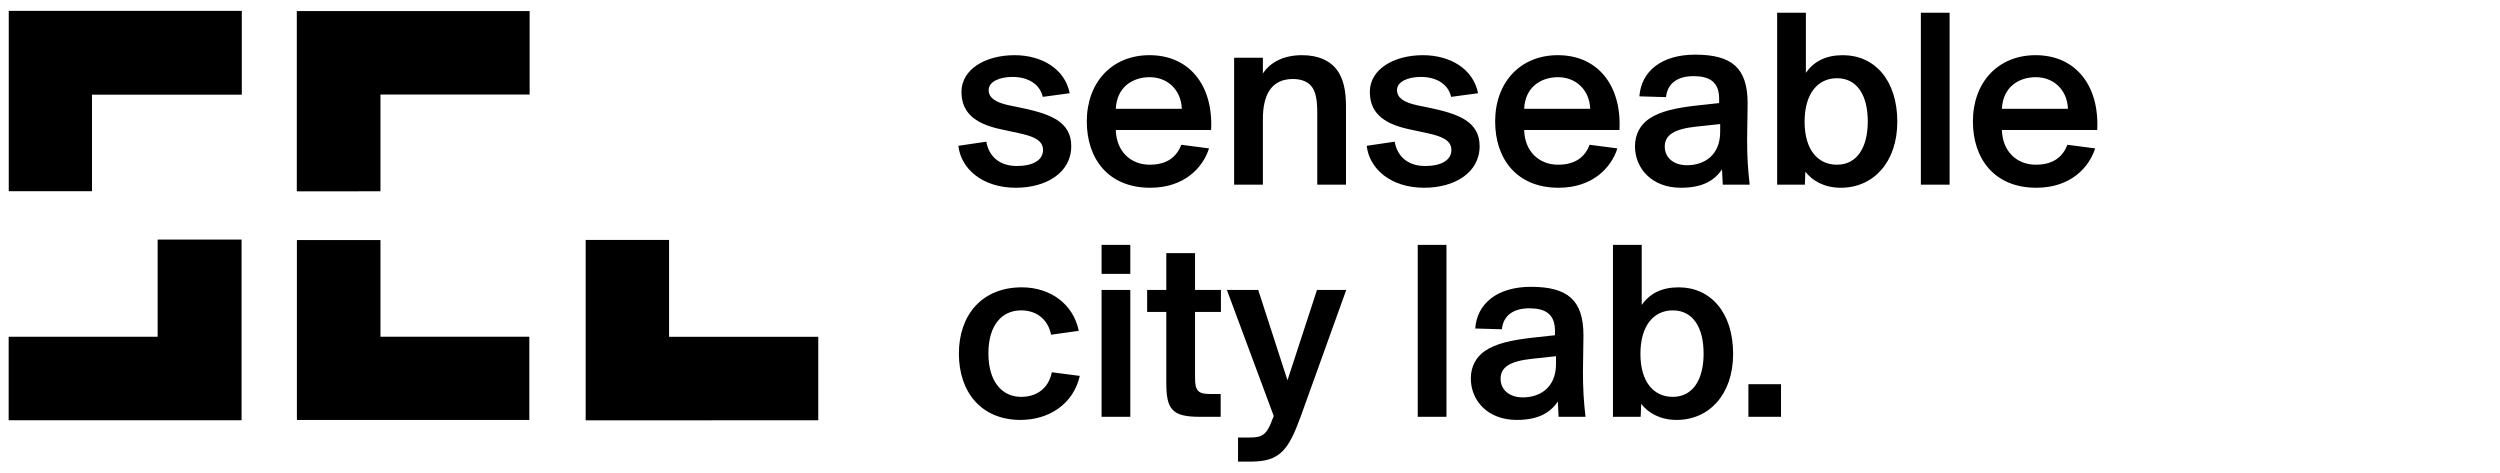
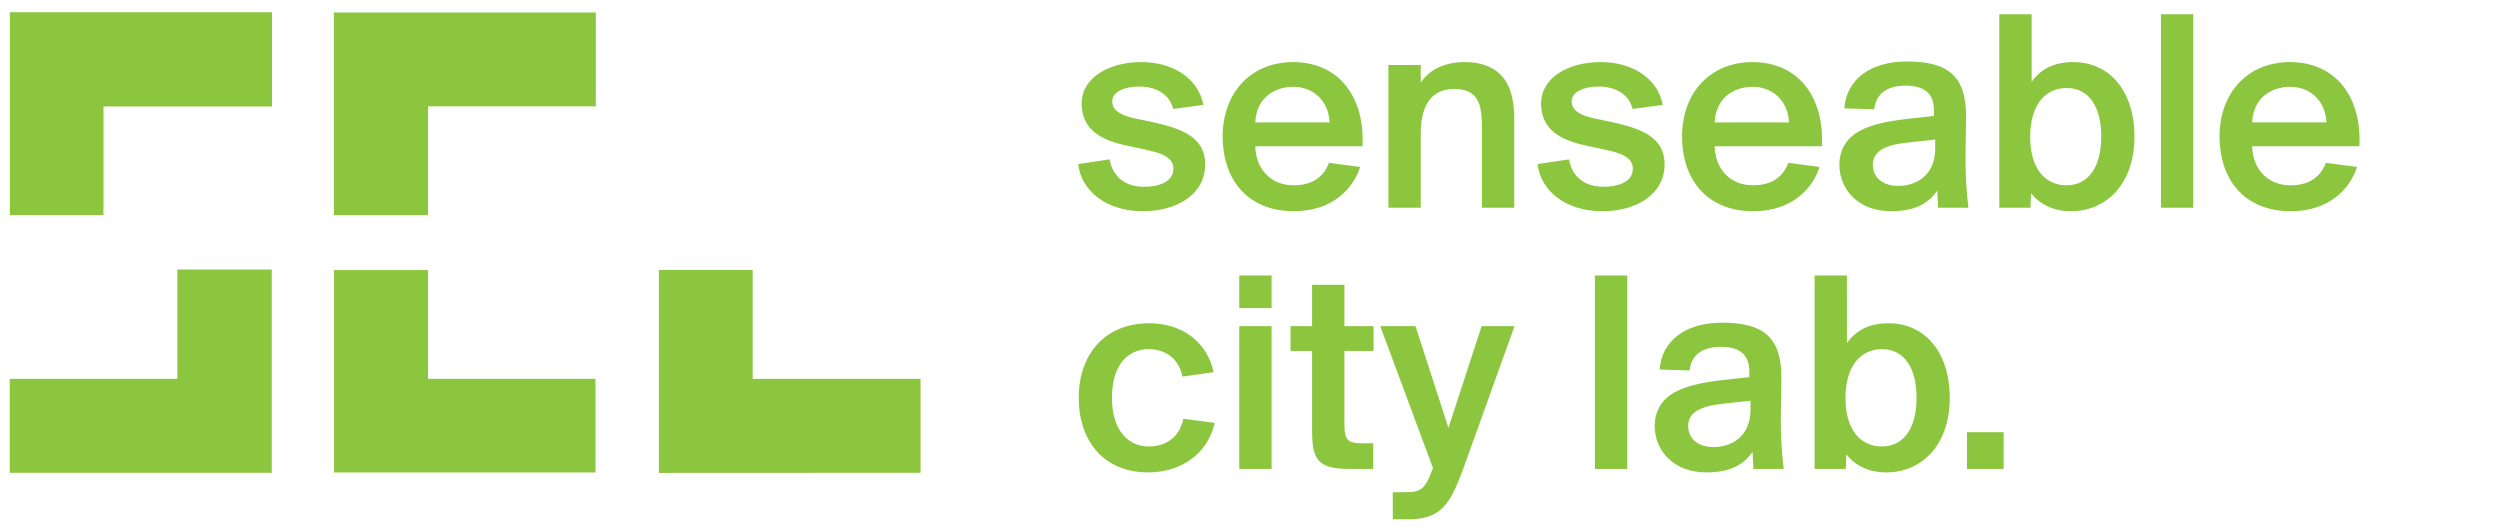
- <svg xmlns="http://www.w3.org/2000/svg" width="180px" height="34px" version="1.1">
+ <svg xmlns="http://www.w3.org/2000/svg" width="160px" height="34px" version="1.1">
  <defs />
  <g id="Page-1" stroke="none" stroke-width="1" fill="none" fill-rule="evenodd">
-     <g id="Artboard" transform="translate(-65, -103)" fill="#000000">
+     <g id="Artboard" transform="translate(-65, -103)" fill="#8cc63e">
      <g id="Group-4" transform="translate(65.59167, 103.72)">
        <polygon id="Path-2-Copy" points="0.039 13.047 0.039 0.062 16.818 0.062 16.818 6.096 6.031 6.096 6.031 13.047" />
        <polygon id="Path-4-Copy" points="20.778 13.055 20.778 0.079 37.542 0.079 37.542 6.085 26.802 6.085 26.802 13.053" />
        <polygon id="Path-5-Copy" points="20.785 16.564 26.802 16.564 26.802 23.524 37.52 23.524 37.52 29.517 20.785 29.517" />
        <polygon id="Path-6-Copy" points="41.577 29.546 41.577 16.555 47.581 16.555 47.581 23.529 58.324 23.529 58.324 29.538" />
        <polygon id="Path-3-Copy" points="0.032 23.526 10.759 23.526 10.759 16.529 16.801 16.529 16.801 29.538 0.032 29.538" />
        <path d="M76.427,5.993 L74.488,6.254 C74.283,5.359 73.463,4.819 72.307,4.819 C71.375,4.819 70.592,5.154 70.592,5.77 C70.592,6.348 71.151,6.664 72.009,6.851 L73.09,7.075 C74.954,7.485 76.539,8.007 76.539,9.797 C76.539,11.736 74.712,12.798 72.549,12.798 C70.144,12.798 68.597,11.437 68.41,9.778 L70.424,9.48 C70.592,10.468 71.3,11.232 72.624,11.232 C73.761,11.232 74.507,10.822 74.507,10.076 C74.507,9.331 73.705,9.07 72.754,8.864 L71.543,8.603 C69.939,8.268 68.634,7.615 68.634,5.9 C68.634,4.259 70.368,3.253 72.456,3.253 C74.376,3.253 76.073,4.203 76.427,5.993 Z M82.226,12.798 C79.187,12.798 77.658,10.692 77.658,8.025 C77.658,5.21 79.466,3.253 82.17,3.253 C85.078,3.253 86.775,5.471 86.607,8.641 L79.746,8.641 C79.783,10.151 80.79,11.139 82.188,11.139 C83.493,11.139 84.146,10.524 84.463,9.703 L86.458,9.964 C86.029,11.325 84.705,12.798 82.226,12.798 Z M82.188,4.837 C80.976,4.837 79.821,5.527 79.746,7.112 L84.5,7.112 C84.444,5.714 83.437,4.837 82.188,4.837 Z M90.336,3.439 L90.336,4.576 C90.858,3.756 91.846,3.253 93.151,3.253 C94.326,3.253 95.202,3.644 95.724,4.39 C96.115,4.968 96.32,5.751 96.32,6.925 L96.32,12.575 L94.251,12.575 L94.251,7.448 C94.251,6.478 94.158,5.807 93.748,5.397 C93.487,5.136 93.058,4.968 92.498,4.968 C90.914,4.968 90.336,6.161 90.336,7.839 L90.336,12.575 L88.266,12.575 L88.266,3.439 L90.336,3.439 Z M105.829,5.993 L103.89,6.254 C103.685,5.359 102.865,4.819 101.709,4.819 C100.776,4.819 99.993,5.154 99.993,5.77 C99.993,6.348 100.553,6.664 101.41,6.851 L102.492,7.075 C104.356,7.485 105.941,8.007 105.941,9.797 C105.941,11.736 104.114,12.798 101.951,12.798 C99.546,12.798 97.998,11.437 97.812,9.778 L99.826,9.48 C99.993,10.468 100.702,11.232 102.026,11.232 C103.163,11.232 103.909,10.822 103.909,10.076 C103.909,9.331 103.107,9.07 102.156,8.864 L100.944,8.603 C99.341,8.268 98.036,7.615 98.036,5.9 C98.036,4.259 99.77,3.253 101.858,3.253 C103.778,3.253 105.475,4.203 105.829,5.993 Z M111.627,12.798 C108.588,12.798 107.059,10.692 107.059,8.025 C107.059,5.21 108.868,3.253 111.571,3.253 C114.48,3.253 116.176,5.471 116.009,8.641 L109.148,8.641 C109.185,10.151 110.192,11.139 111.59,11.139 C112.895,11.139 113.548,10.524 113.864,9.703 L115.859,9.964 C115.431,11.325 114.107,12.798 111.627,12.798 Z M111.59,4.837 C110.378,4.837 109.222,5.527 109.148,7.112 L113.902,7.112 C113.846,5.714 112.839,4.837 111.59,4.837 Z M119.364,6.273 L117.444,6.217 C117.575,4.409 119.048,3.215 121.453,3.215 C124.1,3.215 125.237,4.166 125.237,6.72 C125.237,7.317 125.2,8.846 125.2,9.349 C125.2,10.524 125.256,11.475 125.386,12.575 L123.448,12.575 L123.392,11.475 C122.814,12.332 121.919,12.798 120.427,12.798 C118.32,12.798 117.127,11.381 117.127,9.815 C117.127,8.92 117.537,8.249 118.134,7.839 C118.954,7.28 120.073,7.056 121.471,6.888 L123.186,6.702 L123.186,6.385 C123.186,5.136 122.441,4.763 121.341,4.763 C120.166,4.763 119.458,5.303 119.364,6.273 Z M123.261,8.771 L123.261,8.212 L121.527,8.398 C119.961,8.566 119.271,8.995 119.271,9.834 C119.271,10.617 119.887,11.176 120.875,11.176 C122.087,11.176 123.261,10.487 123.261,8.771 Z M127.363,12.575 L127.363,0.195 L129.432,0.195 L129.432,4.52 C130.01,3.7 130.868,3.253 132.098,3.253 C134.373,3.253 136.014,5.042 136.014,8.044 C136.014,10.971 134.28,12.798 131.949,12.798 C130.756,12.798 129.898,12.295 129.395,11.642 L129.358,12.575 L127.363,12.575 Z M131.67,4.912 C130.309,4.912 129.339,5.993 129.339,8.044 C129.339,10.058 130.29,11.139 131.67,11.139 C133.105,11.139 133.888,9.909 133.888,8.025 C133.888,6.142 133.124,4.912 131.67,4.912 Z M139.78,0.195 L139.78,12.575 L137.71,12.575 L137.71,0.195 L139.78,0.195 Z M146.025,12.798 C142.986,12.798 141.458,10.692 141.458,8.025 C141.458,5.21 143.266,3.253 145.969,3.253 C148.878,3.253 150.575,5.471 150.407,8.641 L143.546,8.641 C143.583,10.151 144.59,11.139 145.988,11.139 C147.293,11.139 147.946,10.524 148.263,9.703 L150.258,9.964 C149.829,11.325 148.505,12.798 146.025,12.798 Z M145.988,4.837 C144.776,4.837 143.62,5.527 143.546,7.112 L148.3,7.112 C148.244,5.714 147.237,4.837 145.988,4.837 Z" id="senseable-copy" />
        <path d="M72.978,19.968 C75.048,19.968 76.688,21.18 77.08,23.1 L75.085,23.38 C74.898,22.392 74.153,21.627 72.922,21.627 C71.58,21.627 70.573,22.653 70.573,24.722 C70.573,26.81 71.599,27.854 72.922,27.854 C73.966,27.854 74.88,27.332 75.141,26.083 L77.154,26.344 C76.688,28.376 74.936,29.514 72.885,29.514 C70.07,29.514 68.448,27.519 68.448,24.741 C68.448,21.963 70.107,19.968 72.978,19.968 Z M78.721,20.154 L80.79,20.154 L80.79,29.29 L78.721,29.29 L78.721,20.154 Z M78.721,16.91 L80.79,16.91 L80.79,18.998 L78.721,18.998 L78.721,16.91 Z M83.382,20.154 L83.382,17.507 L85.451,17.507 L85.451,20.154 L87.315,20.154 L87.315,21.739 L85.451,21.739 L85.451,26.475 C85.451,27.426 85.675,27.649 86.551,27.649 L87.297,27.649 L87.297,29.29 L85.787,29.29 C83.792,29.29 83.382,28.749 83.382,26.848 L83.382,21.739 L82.002,21.739 L82.002,20.154 L83.382,20.154 Z M89.478,32.515 L88.546,32.515 L88.546,30.781 L89.329,30.781 C90.224,30.781 90.597,30.67 91.026,29.458 L91.119,29.234 L87.744,20.154 L90,20.154 L92.107,26.661 L94.232,20.154 L96.339,20.154 L93.058,29.271 C92.181,31.676 91.566,32.515 89.478,32.515 Z M103.554,16.91 L103.554,29.29 L101.485,29.29 L101.485,16.91 L103.554,16.91 Z M107.544,22.988 L105.624,22.932 C105.754,21.124 107.227,19.931 109.632,19.931 C112.28,19.931 113.417,20.882 113.417,23.436 C113.417,24.032 113.38,25.561 113.38,26.065 C113.38,27.239 113.436,28.19 113.566,29.29 L111.627,29.29 L111.571,28.19 C110.993,29.048 110.098,29.514 108.607,29.514 C106.5,29.514 105.307,28.097 105.307,26.531 C105.307,25.636 105.717,24.965 106.314,24.554 C107.134,23.995 108.253,23.771 109.651,23.604 L111.366,23.417 L111.366,23.1 C111.366,21.851 110.62,21.478 109.52,21.478 C108.346,21.478 107.637,22.019 107.544,22.988 Z M111.441,25.487 L111.441,24.927 L109.707,25.114 C108.141,25.281 107.451,25.71 107.451,26.549 C107.451,27.332 108.066,27.892 109.054,27.892 C110.266,27.892 111.441,27.202 111.441,25.487 Z M115.542,29.29 L115.542,16.91 L117.612,16.91 L117.612,21.236 C118.19,20.415 119.048,19.968 120.278,19.968 C122.553,19.968 124.193,21.758 124.193,24.759 C124.193,27.687 122.459,29.514 120.129,29.514 C118.936,29.514 118.078,29.01 117.575,28.358 L117.537,29.29 L115.542,29.29 Z M119.849,21.627 C118.488,21.627 117.519,22.709 117.519,24.759 C117.519,26.773 118.47,27.854 119.849,27.854 C121.285,27.854 122.068,26.624 122.068,24.741 C122.068,22.858 121.303,21.627 119.849,21.627 Z M127.642,29.29 L125.293,29.29 L125.293,26.941 L127.642,26.941 L127.642,29.29 Z" id="city-lab.-copy" />
      </g>
    </g>
  </g>
</svg>
